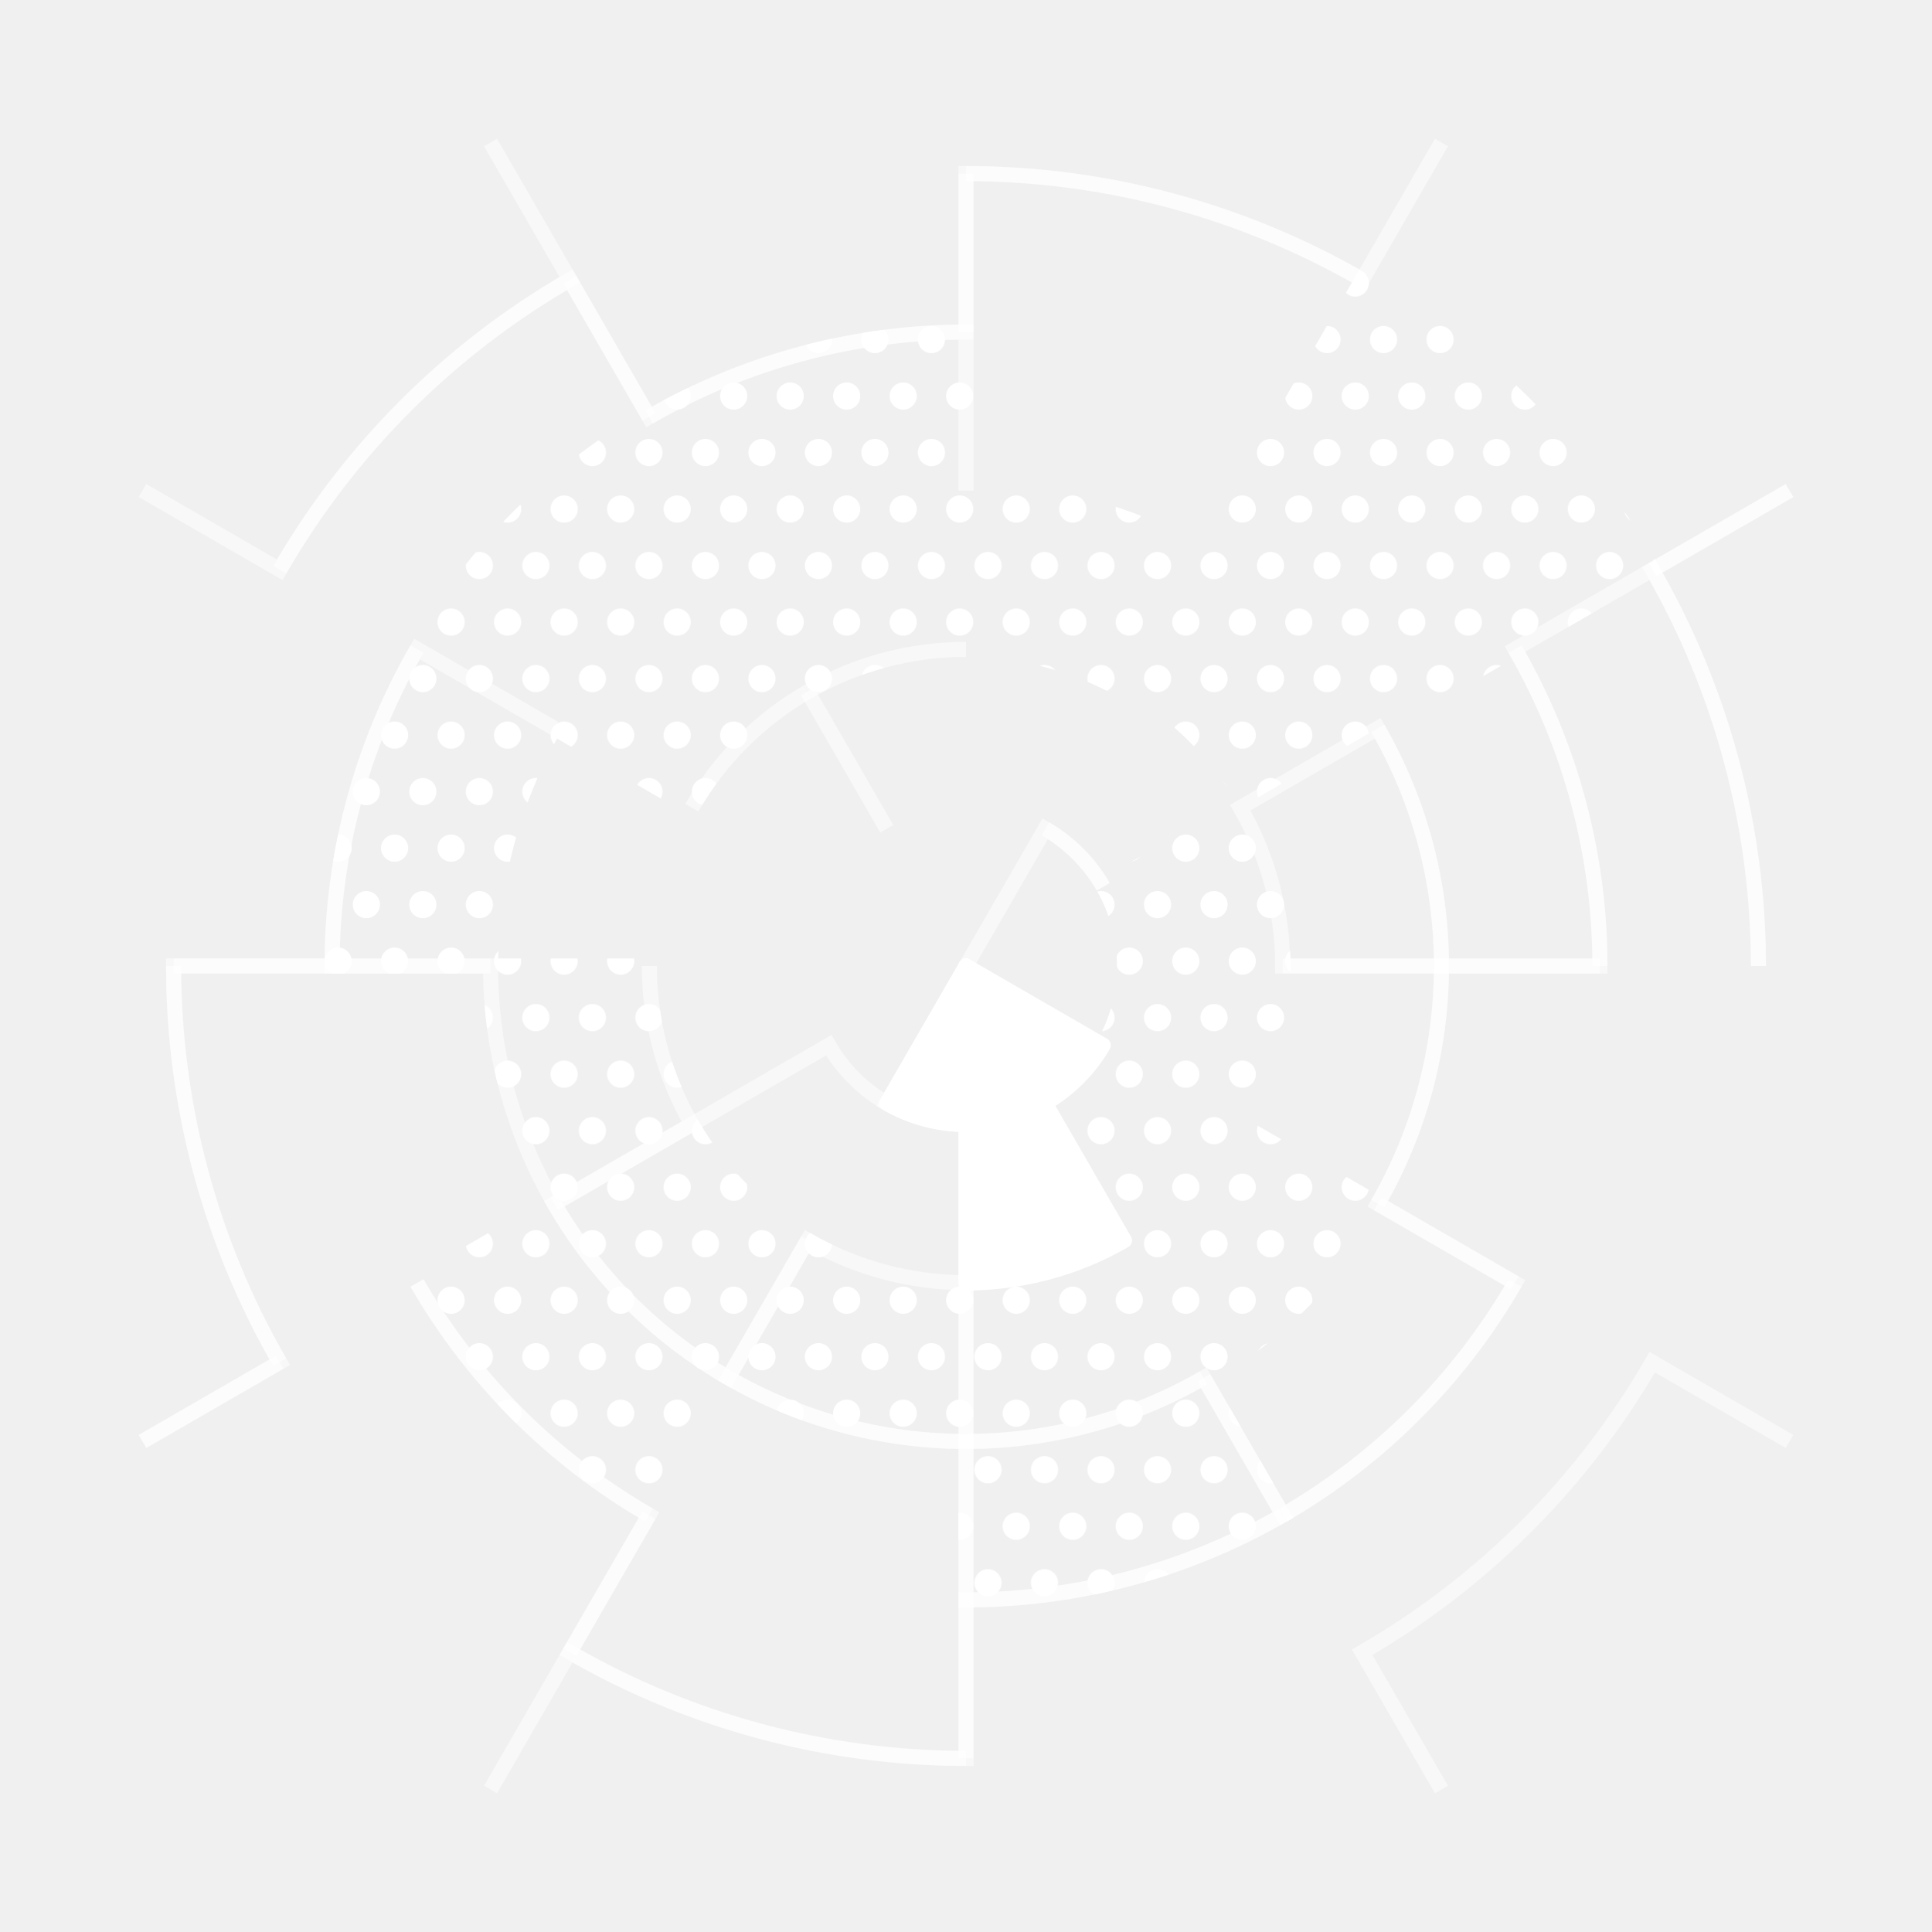
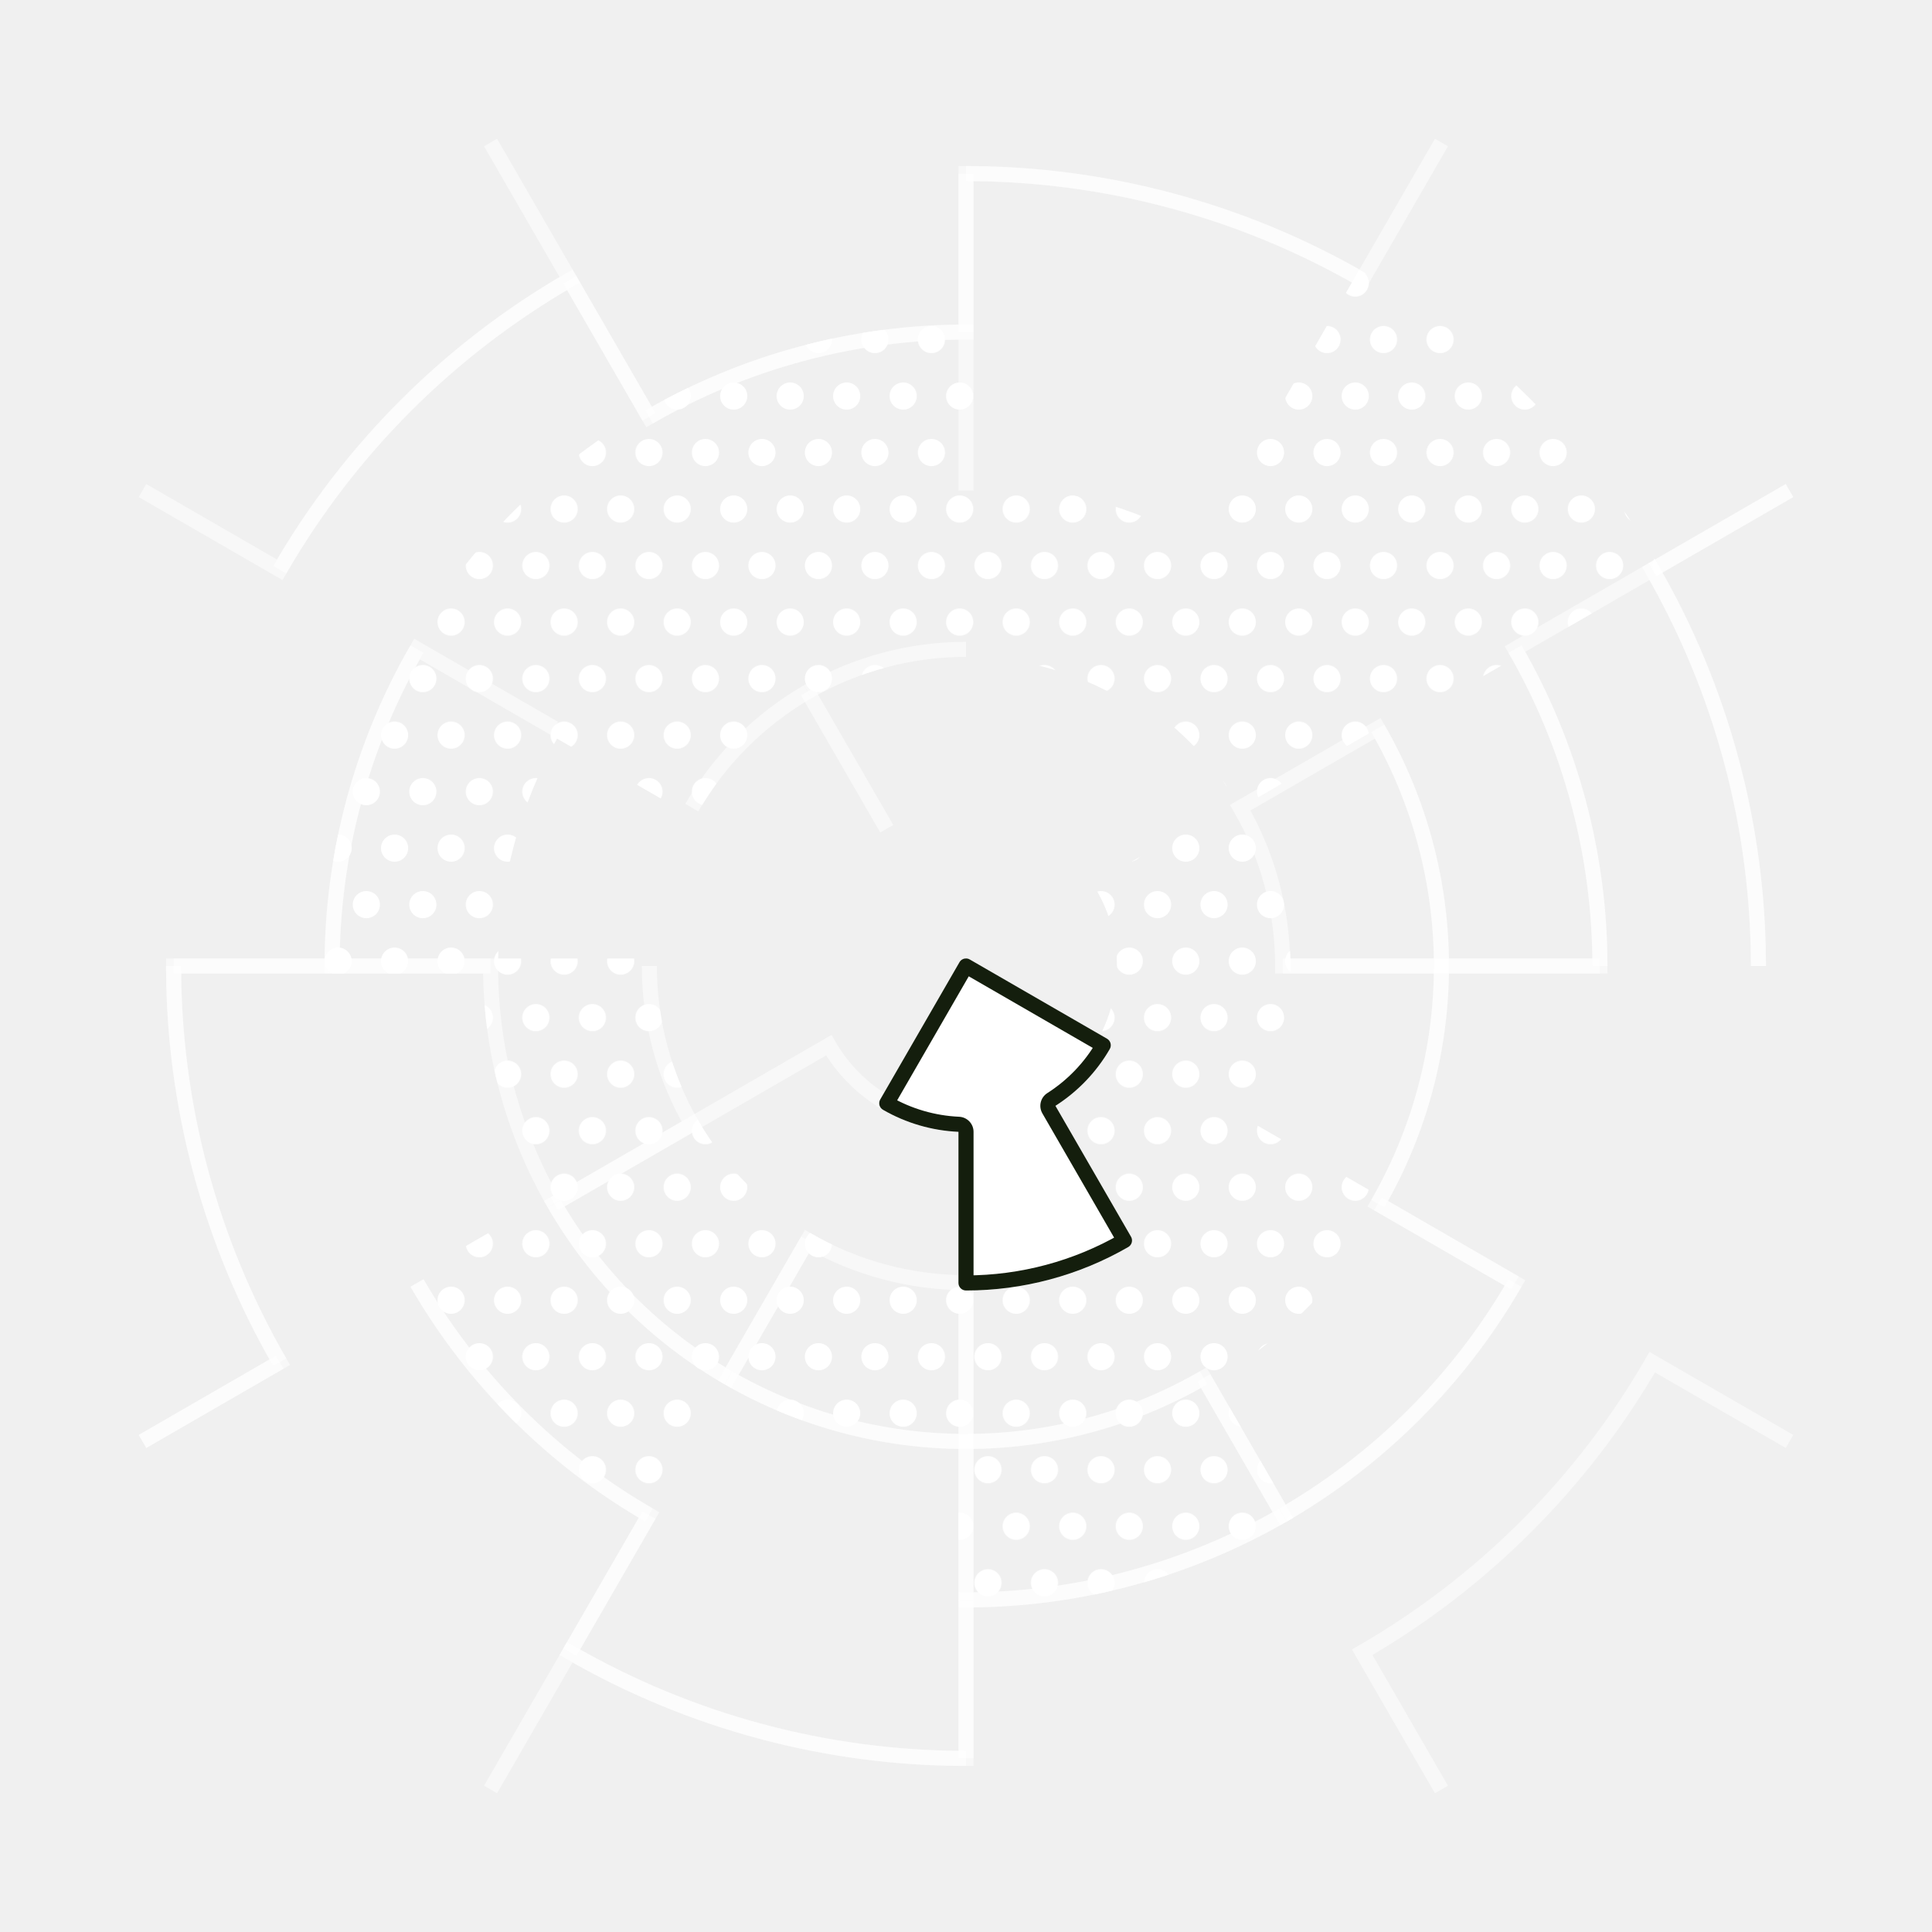
<svg xmlns="http://www.w3.org/2000/svg" xmlns:xlink="http://www.w3.org/1999/xlink" width="128" height="128" viewBox="0 0 128 128" fill="none">
  <path d="M90.5 18.101C98.557 22.752 105.248 29.443 109.899 37.5L110.149 37.933L109.717 38.183L101.056 43.183L100.623 43.433L91.53 48.683L91.097 48.933L90.847 48.5L82.619 53.25C84.423 56.374 85.408 59.899 85.492 63.5H85.5V64.5H85.492C85.412 67.934 84.509 71.298 82.861 74.312L91.53 79.317L91.963 79.567L91.713 80C88.988 84.72 85.103 88.664 80.431 91.46L85.433 100.123L85.683 100.556L85.25 100.806C78.789 104.536 71.46 106.5 64 106.5H63.5V95.996C58.222 95.914 53.047 94.527 48.435 91.959L43.433 100.623L43.183 101.056L42.75 100.806C36.289 97.076 30.924 91.711 27.194 85.25L26.944 84.817L27.377 84.567L36.04 79.564C33.473 74.953 32.086 69.777 32.004 64.5H21.5V64C21.5 56.706 23.378 49.539 26.947 43.185L26.944 43.183L27.444 42.317L27.447 42.318C31.08 36.194 36.194 31.08 42.318 27.447L42.317 27.444L43.183 26.944L43.185 26.947C49.539 23.378 56.706 21.5 64 21.5H64.5V32.003C69.777 32.085 74.953 33.473 79.564 36.04L84.567 27.377L89.817 18.283L90.067 17.851L90.5 18.101ZM64 43.522C60.405 43.522 56.874 44.467 53.761 46.265C50.648 48.062 48.062 50.648 46.265 53.761L46.015 54.193L45.582 53.943L36.906 48.935C34.426 53.394 33.086 58.398 33.004 63.5H43.522V64C43.522 67.595 44.467 71.126 46.265 74.239C48.062 77.353 50.648 79.938 53.761 81.735C56.874 83.533 60.405 84.478 64 84.478C67.428 84.478 70.797 83.616 73.802 81.978L68.817 73.344L68.567 72.91L69 72.66C70.52 71.782 71.782 70.52 72.66 69C73.538 67.48 74 65.755 74 64C74 62.245 73.538 60.52 72.66 59L72.41 58.567L72.844 58.317L81.911 53.081C80.171 50.226 77.773 47.829 74.918 46.089L74.673 46.515L74.239 46.265C71.126 44.467 67.595 43.522 64 43.522Z" fill="url(#pattern0_388_2)" />
-   <path d="M73.093 69.25C72.171 70.846 70.846 72.172 69.25 73.093L64 64L73.093 69.25Z" fill="white" stroke="white" stroke-linejoin="round" />
-   <path d="M69.25 73.093C67.654 74.015 65.843 74.5 64 74.5L64 64L69.25 73.093Z" fill="white" stroke="white" stroke-linejoin="round" />
-   <path d="M74.5 82.186C71.308 84.03 67.686 85 64 85L64 74.5C65.843 74.5 67.654 74.015 69.25 73.093L74.5 82.186Z" fill="white" stroke="white" stroke-linejoin="round" />
-   <path d="M64 74.5C62.157 74.5 60.346 74.015 58.75 73.093L64 64L64 74.5Z" fill="white" stroke="white" stroke-linejoin="round" />
  <path d="M118.56 95.5L109.465 90.249C104.857 98.23 98.23 104.857 90.249 109.465L95.5 118.56" stroke="white" stroke-opacity="0.5" />
  <path d="M32.5 118.559L37.751 109.464C45.732 114.072 54.785 116.498 64 116.498" stroke="white" stroke-opacity="0.5" />
  <path d="M9.44 95.5L18.535 90.249" stroke="white" stroke-opacity="0.5" />
  <path d="M9.44 95.5L18.535 90.249C13.928 82.268 11.502 73.215 11.502 64" stroke="white" stroke-opacity="0.5" />
  <path d="M9.44 32.5L18.535 37.751C23.143 29.77 29.77 23.143 37.751 18.535L32.5 9.44" stroke="white" stroke-opacity="0.5" />
  <path d="M95.5 9.44L90.249 18.535C82.268 13.928 73.215 11.502 64 11.502" stroke="white" stroke-opacity="0.5" />
  <path d="M118.56 32.5L109.465 37.751" stroke="white" stroke-opacity="0.5" />
  <path d="M118.56 32.5L109.465 37.751C114.072 45.732 116.498 54.785 116.498 64" stroke="white" stroke-opacity="0.5" />
  <path d="M85 100.373C91.385 96.686 96.687 91.384 100.373 84.999" stroke="white" stroke-opacity="0.5" />
  <path d="M64 116.499L64 105.999C71.373 105.999 78.615 104.059 85 100.373" stroke="white" stroke-opacity="0.5" />
  <path d="M43 100.373L37.75 109.466C45.731 114.074 54.785 116.499 64 116.499L64 105.999" stroke="white" stroke-opacity="0.5" />
  <path d="M37.75 109.466L43 100.373C36.615 96.686 31.314 91.384 27.627 84.999" stroke="white" stroke-opacity="0.5" />
  <path d="M18.534 90.249C13.926 82.269 11.5 73.215 11.5 63.999H22" stroke="white" stroke-opacity="0.5" />
  <path d="M11.5 63.999H22C22 56.627 23.941 49.384 27.627 42.999" stroke="white" stroke-opacity="0.5" />
  <path d="M18.534 37.749C23.142 29.768 29.769 23.141 37.75 18.533L43 27.627" stroke="white" stroke-opacity="0.5" />
  <path d="M37.75 18.533L43 27.626C49.385 23.94 56.628 22 64 22V11.499" stroke="white" stroke-opacity="0.5" />
  <path d="M90.25 18.533C82.269 13.925 73.216 11.499 64 11.499V22" stroke="white" stroke-opacity="0.5" />
  <path d="M116.5 63.999C116.5 54.784 114.074 45.73 109.467 37.749L100.373 42.999C104.06 49.384 106 56.627 106 63.999" stroke="white" stroke-opacity="0.5" />
  <path d="M106 64.001H95.5C95.5 69.53 94.044 74.962 91.279 79.751L100.373 85.001" stroke="white" stroke-opacity="0.5" />
  <path d="M79.75 91.28L85 100.374C91.385 96.687 96.687 91.385 100.373 85.001L91.28 79.751" stroke="white" stroke-opacity="0.5" />
  <path d="M85 100.374C78.615 104.06 71.372 106 64 106L64 95.501C69.529 95.501 74.961 94.045 79.75 91.28L85 100.374Z" stroke="white" stroke-opacity="0.5" />
  <path d="M64 106V95.501C58.47 95.501 53.038 94.045 48.25 91.28" stroke="white" stroke-opacity="0.5" />
  <path d="M43 100.374C36.615 96.687 31.313 91.385 27.627 85.001M36.72 79.751C39.485 84.539 43.461 88.516 48.25 91.28" stroke="white" stroke-opacity="0.5" />
  <path d="M22 64.001H32.5C32.5 69.53 33.955 74.962 36.72 79.751" stroke="white" stroke-opacity="0.5" />
  <path d="M36.72 48.251L27.627 43.001C23.94 49.385 22 56.628 22 64.001H32.5" stroke="white" stroke-opacity="0.5" />
  <path d="M43 27.627C49.385 23.941 56.627 22 64 22V32.501" stroke="white" stroke-opacity="0.5" />
  <path d="M100.373 43.001C104.059 49.385 106 56.628 106 64.001L95.5 64.001C95.5 58.471 94.044 53.039 91.279 48.251" stroke="white" stroke-opacity="0.5" />
  <path d="M91.28 79.75C94.044 74.961 95.5 69.529 95.5 64H84.979" stroke="white" stroke-opacity="0.5" />
  <path d="M79.75 91.28C74.961 94.044 69.529 95.5 64 95.5L64 84.979" stroke="white" stroke-opacity="0.5" />
  <path d="M64 95.5C58.471 95.5 53.039 94.044 48.25 91.28L53.511 82.168C56.7 84.01 60.317 84.979 64 84.979L64 95.5Z" stroke="white" stroke-opacity="0.5" />
  <path d="M45.832 74.489L36.72 79.75C39.485 84.538 43.461 88.515 48.25 91.28L53.511 82.168" stroke="white" stroke-opacity="0.5" />
  <path d="M36.72 79.75L45.832 74.49C43.99 71.3 43.021 67.683 43.021 64" stroke="white" stroke-opacity="0.5" />
  <path d="M45.831 53.51C47.673 50.321 50.321 47.673 53.51 45.831" stroke="white" stroke-opacity="0.5" />
  <path d="M64 43.021C60.317 43.021 56.7 43.99 53.511 45.832" stroke="white" stroke-opacity="0.5" />
  <path d="M91.28 48.25C94.044 53.039 95.5 58.471 95.5 64L84.979 64C84.979 60.317 84.01 56.7 82.168 53.511L91.28 48.25Z" stroke="white" stroke-opacity="0.5" />
  <path d="M58.75 73.093C60.346 74.014 62.157 74.499 64 74.499V84.999" stroke="white" stroke-opacity="0.5" />
  <path d="M58.75 73.093C57.154 72.171 55.829 70.846 54.907 69.249L45.814 74.499" stroke="white" stroke-opacity="0.5" />
  <path d="M58.75 54.906L53.5 45.813" stroke="white" stroke-opacity="0.5" />
-   <path d="M73.094 58.749C72.172 57.153 70.846 55.828 69.25 54.906" stroke="white" stroke-opacity="0.5" />
  <path d="M64 74.501C62.157 74.501 60.346 74.015 58.75 73.094L64 64.001" stroke="white" stroke-opacity="0.5" />
-   <path d="M73.093 58.751C72.171 57.154 70.846 55.829 69.25 54.907L64 64.001" stroke="white" stroke-opacity="0.5" />
+   <mask id="path-42-inside-1_388_2" fill="white">
+     <path d="M64.04 63.501C64.053 63.502 64.066 63.505 64.079 63.507C64.093 63.509 64.107 63.511 64.121 63.515C64.124 63.515 64.127 63.516 64.13 63.517C64.139 63.519 64.148 63.523 64.158 63.526C64.167 63.529 64.176 63.533 64.184 63.536C64.187 63.537 64.19 63.538 64.193 63.539C64.211 63.547 64.228 63.555 64.244 63.565C64.25 63.568 64.257 63.571 64.263 63.574L64.277 63.583L73.344 68.817C73.582 68.956 73.664 69.261 73.526 69.5C72.644 71.028 71.407 72.316 69.925 73.264L74.933 81.936C75 82.05 75.017 82.187 74.983 82.315C74.949 82.443 74.865 82.553 74.751 82.619C71.482 84.506 67.774 85.499 64 85.499C63.724 85.499 63.5 85.276 63.5 85V74.987C61.742 74.907 60.027 74.408 58.5 73.526C58.385 73.46 58.301 73.351 58.266 73.223C58.232 73.095 58.251 72.959 58.317 72.844L63.567 63.75C63.569 63.747 63.572 63.744 63.574 63.74C63.576 63.737 63.577 63.734 63.579 63.731C63.585 63.722 63.591 63.712 63.597 63.703C63.602 63.697 63.607 63.691 63.612 63.685C63.616 63.68 63.62 63.676 63.624 63.672C63.628 63.667 63.631 63.663 63.636 63.658C63.639 63.654 63.642 63.65 63.646 63.647L63.657 63.636C63.66 63.632 63.664 63.629 63.668 63.626C63.673 63.621 63.678 63.617 63.683 63.613C63.699 63.601 63.714 63.588 63.731 63.577C63.739 63.572 63.748 63.569 63.756 63.565C63.761 63.562 63.766 63.558 63.771 63.556C63.775 63.554 63.779 63.551 63.783 63.549C63.79 63.545 63.798 63.542 63.805 63.539C63.812 63.536 63.819 63.535 63.825 63.532C63.84 63.527 63.854 63.521 63.87 63.517L63.886 63.513C63.897 63.51 63.908 63.509 63.92 63.507C63.96 63.5 64 63.498 64.04 63.501Z" />
+   </mask>
+   <path d="M64.04 63.501C64.053 63.502 64.066 63.505 64.079 63.507C64.093 63.509 64.107 63.511 64.121 63.515C64.124 63.515 64.127 63.516 64.13 63.517C64.139 63.519 64.148 63.523 64.158 63.526C64.167 63.529 64.176 63.533 64.184 63.536C64.187 63.537 64.19 63.538 64.193 63.539C64.211 63.547 64.228 63.555 64.244 63.565C64.25 63.568 64.257 63.571 64.263 63.574L64.277 63.583L73.344 68.817C73.582 68.956 73.664 69.261 73.526 69.5C72.644 71.028 71.407 72.316 69.925 73.264L74.933 81.936C75 82.05 75.017 82.187 74.983 82.315C74.949 82.443 74.865 82.553 74.751 82.619C71.482 84.506 67.774 85.499 64 85.499C63.724 85.499 63.5 85.276 63.5 85V74.987C61.742 74.907 60.027 74.408 58.5 73.526C58.385 73.46 58.301 73.351 58.266 73.223C58.232 73.095 58.251 72.959 58.317 72.844L63.567 63.75C63.569 63.747 63.572 63.744 63.574 63.74C63.576 63.737 63.577 63.734 63.579 63.731C63.585 63.722 63.591 63.712 63.597 63.703C63.602 63.697 63.607 63.691 63.612 63.685C63.616 63.68 63.62 63.676 63.624 63.672C63.628 63.667 63.631 63.663 63.636 63.658C63.639 63.654 63.642 63.65 63.646 63.647L63.657 63.636C63.66 63.632 63.664 63.629 63.668 63.626C63.673 63.621 63.678 63.617 63.683 63.613C63.699 63.601 63.714 63.588 63.731 63.577C63.739 63.572 63.748 63.569 63.756 63.565C63.761 63.562 63.766 63.558 63.771 63.556C63.775 63.554 63.779 63.551 63.783 63.549C63.79 63.545 63.798 63.542 63.805 63.539C63.812 63.536 63.819 63.535 63.825 63.532C63.84 63.527 63.854 63.521 63.87 63.517L63.886 63.513C63.897 63.51 63.908 63.509 63.92 63.507C63.96 63.5 64 63.498 64.04 63.501Z" fill="white" />
+   <path d="M64.04 63.501L63.958 64.498L63.961 64.498L64.04 63.501ZM64.079 63.507L64.24 62.52L64.237 62.519L64.079 63.507ZM64.121 63.515L63.876 64.484L63.879 64.485L64.121 63.515ZM64.13 63.517L64.389 62.551L64.388 62.551L64.13 63.517ZM64.158 63.526L64.475 62.578L64.475 62.578L64.158 63.526ZM64.184 63.536L64.556 62.608L64.555 62.607L64.184 63.536ZM64.193 63.539L63.804 64.46L63.806 64.461L64.193 63.539ZM64.244 63.565L64.734 62.693L64.734 62.693L64.244 63.565ZM64.263 63.574L63.736 64.425L63.748 64.432L64.263 63.574ZM64.277 63.583L63.763 64.441C63.767 64.443 63.772 64.446 63.777 64.449L64.277 63.583ZM73.344 68.817L73.845 67.952L73.844 67.951L73.344 68.817ZM73.526 69.5L74.392 70L74.392 70L73.526 69.5ZM69.925 73.264L69.387 72.421C68.936 72.709 68.792 73.301 69.06 73.764L69.925 73.264ZM74.933 81.936L75.799 81.436L75.799 81.436L74.933 81.936ZM74.983 82.315L75.949 82.574L75.949 82.574L74.983 82.315ZM74.751 82.619L75.251 83.485L75.252 83.485L74.751 82.619ZM64 85.499L63.999 86.499H64L64 85.499ZM63.5 85H62.5L62.5 85.001L63.5 85ZM63.5 74.987H64.5C64.5 74.453 64.079 74.013 63.545 73.988L63.5 74.987ZM58.5 73.526L58 74.392L58 74.392L58.5 73.526ZM58.266 73.223L57.3 73.481L57.3 73.482L58.266 73.223ZM58.317 72.844L57.451 72.344L57.451 72.344L58.317 72.844ZM63.567 63.75L62.701 63.25L62.701 63.25L63.567 63.75ZM63.574 63.74L64.428 64.261L64.428 64.26L63.574 63.74ZM63.579 63.731L62.736 63.194L62.735 63.194L63.579 63.731ZM63.597 63.703L64.402 64.297L64.403 64.296L63.597 63.703ZM63.612 63.685L62.836 63.054L62.836 63.055L63.612 63.685ZM63.624 63.672L64.378 64.329L64.378 64.328L63.624 63.672ZM63.636 63.658L62.906 62.974L62.905 62.975L63.636 63.658ZM63.646 63.647L62.939 62.939L62.939 62.94L63.646 63.647ZM63.657 63.636L62.97 62.909C62.964 62.915 62.957 62.922 62.95 62.929L63.657 63.636ZM63.668 63.626L63.003 62.879L63.002 62.879L63.668 63.626ZM63.683 63.613L64.317 64.387L64.318 64.386L63.683 63.613ZM63.731 63.577L63.194 62.734L63.194 62.734L63.731 63.577ZM63.756 63.565L63.266 62.693L63.266 62.693L63.756 63.565ZM63.771 63.556L63.314 62.666L63.313 62.667L63.771 63.556ZM63.783 63.549L64.215 64.451L64.216 64.45L63.783 63.549ZM63.805 63.539L64.194 64.46L64.196 64.46L63.805 63.539ZM63.825 63.532L63.475 62.596L63.473 62.596L63.825 63.532ZM63.87 63.517L63.627 62.547C63.622 62.548 63.616 62.549 63.61 62.551L63.87 63.517ZM63.886 63.513L63.655 62.54L63.643 62.543L63.886 63.513ZM63.92 63.507L63.76 62.52L63.757 62.52L63.92 63.507ZM64.04 63.501L63.961 64.498C63.943 64.496 63.928 64.495 63.917 64.493C63.907 64.492 63.899 64.491 63.896 64.49C63.894 64.49 63.892 64.489 63.898 64.49C63.901 64.491 63.91 64.493 63.921 64.494L64.079 63.507L64.237 62.519C64.241 62.52 64.244 62.52 64.241 62.52C64.24 62.52 64.231 62.518 64.222 62.517C64.205 62.514 64.166 62.508 64.119 62.504L64.04 63.501ZM64.079 63.507L63.918 64.494C63.921 64.494 63.924 64.495 63.926 64.495C63.928 64.495 63.929 64.496 63.93 64.496C63.932 64.496 63.93 64.496 63.927 64.495C63.921 64.494 63.902 64.491 63.876 64.484L64.121 63.515L64.365 62.545C64.326 62.535 64.293 62.529 64.273 62.525C64.263 62.524 64.254 62.522 64.249 62.521C64.24 62.52 64.244 62.52 64.24 62.52L64.079 63.507ZM64.121 63.515L63.879 64.485C63.895 64.489 63.907 64.492 63.915 64.493C63.918 64.494 63.921 64.495 63.923 64.495C63.924 64.495 63.925 64.495 63.925 64.495C63.925 64.495 63.925 64.495 63.925 64.495C63.925 64.495 63.923 64.495 63.921 64.495C63.918 64.494 63.915 64.493 63.91 64.492C63.901 64.49 63.888 64.487 63.871 64.483L64.13 63.517L64.388 62.551C64.37 62.546 64.355 62.542 64.345 62.54C64.335 62.538 64.327 62.536 64.326 62.536C64.323 62.535 64.325 62.536 64.325 62.536C64.326 62.536 64.328 62.536 64.331 62.537C64.337 62.538 64.348 62.541 64.362 62.544L64.121 63.515ZM64.13 63.517L63.87 64.482C63.849 64.477 63.832 64.471 63.82 64.467C63.809 64.464 63.801 64.461 63.799 64.46C63.798 64.46 63.798 64.459 63.799 64.46C63.8 64.46 63.803 64.461 63.806 64.463C63.812 64.465 63.825 64.47 63.841 64.475L64.158 63.526L64.475 62.578C64.486 62.582 64.494 62.585 64.496 62.585C64.497 62.586 64.497 62.586 64.496 62.585C64.495 62.585 64.492 62.584 64.489 62.583C64.478 62.578 64.439 62.564 64.389 62.551L64.13 63.517ZM64.158 63.526L63.841 64.475C63.825 64.47 63.815 64.466 63.814 64.465L64.184 63.536L64.555 62.607C64.536 62.6 64.508 62.589 64.475 62.578L64.158 63.526ZM64.184 63.536L63.813 64.465C63.843 64.477 63.868 64.485 63.883 64.49C63.89 64.492 63.896 64.494 63.9 64.495C63.902 64.496 63.903 64.496 63.904 64.496C63.904 64.496 63.906 64.497 63.905 64.496C63.905 64.496 63.904 64.496 63.903 64.496C63.902 64.496 63.9 64.495 63.898 64.494C63.894 64.493 63.887 64.491 63.878 64.488C63.862 64.483 63.836 64.474 63.804 64.46L64.193 63.539L64.582 62.618C64.549 62.604 64.521 62.594 64.504 62.588C64.494 62.585 64.487 62.583 64.482 62.581C64.477 62.58 64.473 62.579 64.473 62.579C64.471 62.578 64.473 62.579 64.475 62.58C64.478 62.58 64.484 62.582 64.49 62.584C64.504 62.588 64.527 62.596 64.556 62.608L64.184 63.536ZM64.193 63.539L63.806 64.461C63.789 64.454 63.776 64.448 63.767 64.443C63.763 64.441 63.76 64.439 63.758 64.438C63.755 64.437 63.754 64.436 63.754 64.436L64.244 63.565L64.734 62.693C64.702 62.675 64.648 62.645 64.58 62.617L64.193 63.539ZM64.244 63.565L63.754 64.436C63.773 64.447 63.789 64.455 63.797 64.459C63.802 64.462 63.806 64.463 63.807 64.464C63.808 64.465 63.809 64.465 63.809 64.465C63.81 64.465 63.809 64.465 63.809 64.465C63.809 64.465 63.806 64.464 63.803 64.462C63.799 64.46 63.794 64.458 63.788 64.454C63.776 64.448 63.758 64.438 63.736 64.425L64.263 63.574L64.788 62.724C64.764 62.709 64.743 62.697 64.728 62.689C64.713 62.681 64.701 62.675 64.697 62.673C64.696 62.673 64.695 62.672 64.695 62.672C64.694 62.672 64.694 62.672 64.694 62.672C64.695 62.672 64.697 62.673 64.7 62.674C64.705 62.677 64.718 62.684 64.734 62.693L64.244 63.565ZM64.263 63.574L63.748 64.432L63.763 64.441L64.277 63.583L64.792 62.725L64.777 62.717L64.263 63.574ZM64.277 63.583L63.777 64.449L72.844 69.683L73.344 68.817L73.844 67.951L64.777 62.717L64.277 63.583ZM73.344 68.817L72.842 69.683C72.604 69.545 72.522 69.24 72.66 69L73.526 69.5L74.392 70C74.806 69.282 74.56 68.366 73.845 67.952L73.344 68.817ZM73.526 69.5L72.66 69C71.859 70.388 70.735 71.559 69.387 72.421L69.925 73.264L70.464 74.106C72.08 73.073 73.429 71.667 74.392 70L73.526 69.5ZM69.925 73.264L69.06 73.764L74.067 82.436L74.933 81.936L75.799 81.436L70.791 72.764L69.925 73.264ZM74.933 81.936L74.067 82.436C74 82.319 73.983 82.183 74.017 82.057L74.983 82.315L75.949 82.574C76.051 82.191 75.999 81.781 75.799 81.436L74.933 81.936ZM74.983 82.315L74.017 82.057C74.051 81.93 74.134 81.821 74.25 81.754L74.751 82.619L75.252 83.485C75.597 83.285 75.847 82.956 75.949 82.574L74.983 82.315ZM74.751 82.619L74.251 81.753C71.135 83.552 67.598 84.499 64 84.499L64 85.499L64 86.499C67.949 86.499 71.83 85.46 75.251 83.485L74.751 82.619ZM64 85.499L64.001 84.499C64.274 84.499 64.499 84.721 64.5 84.999L63.5 85L62.5 85.001C62.501 85.831 63.174 86.498 63.999 86.499L64 85.499ZM63.5 85H64.5V74.987H63.5H62.5V85H63.5ZM63.5 74.987L63.545 73.988C61.947 73.916 60.388 73.462 59 72.66L58.5 73.526L58 74.392C59.667 75.355 61.538 75.899 63.454 75.986L63.5 74.987ZM58.5 73.526L59 72.66C59.114 72.726 59.197 72.834 59.232 72.963L58.266 73.223L57.3 73.482C57.404 73.867 57.656 74.194 58 74.392L58.5 73.526ZM58.266 73.223L59.232 72.964C59.268 73.097 59.247 73.233 59.184 73.343L58.317 72.844L57.451 72.344C57.255 72.684 57.196 73.092 57.3 73.481L58.266 73.223ZM58.317 72.844L59.183 73.344L64.433 64.25L63.567 63.75L62.701 63.25L57.451 72.344L58.317 72.844ZM63.567 63.75L64.433 64.25C64.414 64.283 64.397 64.308 64.386 64.324C64.38 64.332 64.376 64.338 64.373 64.342C64.37 64.346 64.368 64.349 64.368 64.349C64.368 64.349 64.368 64.349 64.368 64.349C64.368 64.349 64.368 64.348 64.368 64.348C64.369 64.347 64.37 64.346 64.371 64.344C64.374 64.341 64.378 64.336 64.383 64.329C64.388 64.322 64.394 64.312 64.402 64.301C64.409 64.29 64.418 64.276 64.428 64.261L63.574 63.74L62.72 63.22C62.738 63.191 62.753 63.169 62.762 63.157C62.766 63.151 62.77 63.146 62.772 63.144C62.773 63.142 62.775 63.139 62.773 63.142C62.773 63.142 62.77 63.146 62.766 63.151C62.763 63.155 62.758 63.163 62.752 63.171C62.739 63.188 62.721 63.215 62.701 63.25L63.567 63.75ZM63.574 63.74L64.428 64.26C64.44 64.24 64.45 64.224 64.455 64.214C64.457 64.209 64.46 64.205 64.461 64.203C64.461 64.201 64.462 64.201 64.462 64.2C64.462 64.2 64.462 64.2 64.462 64.2C64.463 64.199 64.462 64.199 64.462 64.2C64.462 64.2 64.461 64.202 64.46 64.205C64.458 64.208 64.456 64.212 64.452 64.218C64.446 64.229 64.436 64.247 64.422 64.269L63.579 63.731L62.735 63.194C62.721 63.217 62.71 63.236 62.703 63.249C62.699 63.255 62.696 63.261 62.694 63.265C62.692 63.268 62.691 63.271 62.69 63.272C62.689 63.274 62.69 63.272 62.691 63.271C62.692 63.27 62.693 63.267 62.696 63.262C62.7 63.254 62.709 63.239 62.72 63.22L63.574 63.74ZM63.579 63.731L64.422 64.269C64.426 64.263 64.43 64.257 64.43 64.256C64.432 64.253 64.431 64.254 64.43 64.256C64.428 64.26 64.418 64.276 64.402 64.297L63.597 63.703L62.793 63.109C62.771 63.139 62.754 63.165 62.745 63.178C62.741 63.185 62.737 63.191 62.736 63.193C62.734 63.196 62.735 63.195 62.736 63.194L63.579 63.731ZM63.597 63.703L64.403 64.296C64.395 64.307 64.388 64.315 64.386 64.317C64.385 64.319 64.385 64.32 64.385 64.319C64.385 64.319 64.386 64.318 64.386 64.317C64.387 64.317 64.388 64.316 64.389 64.315L63.612 63.685L62.836 63.055C62.835 63.055 62.835 63.055 62.834 63.056C62.834 63.057 62.833 63.058 62.832 63.059C62.83 63.062 62.827 63.066 62.823 63.07C62.816 63.079 62.805 63.093 62.792 63.11L63.597 63.703ZM63.612 63.685L64.388 64.315C64.373 64.334 64.36 64.348 64.352 64.357C64.347 64.362 64.344 64.366 64.341 64.368C64.339 64.371 64.337 64.373 64.337 64.373C64.337 64.373 64.337 64.374 64.337 64.373C64.337 64.373 64.338 64.372 64.338 64.372C64.34 64.37 64.343 64.367 64.346 64.364C64.352 64.357 64.364 64.345 64.378 64.329L63.624 63.672L62.87 63.015C62.882 63.001 62.891 62.991 62.896 62.986C62.898 62.984 62.9 62.982 62.9 62.982C62.901 62.981 62.901 62.981 62.9 62.982C62.9 62.982 62.9 62.983 62.899 62.983C62.897 62.986 62.888 62.994 62.878 63.005C62.868 63.017 62.853 63.033 62.836 63.054L63.612 63.685ZM63.624 63.672L64.378 64.328C64.385 64.32 64.391 64.313 64.394 64.31C64.395 64.308 64.397 64.307 64.397 64.306C64.398 64.305 64.397 64.306 64.397 64.306C64.396 64.307 64.393 64.311 64.388 64.317C64.383 64.323 64.375 64.331 64.366 64.341L63.636 63.658L62.905 62.975C62.883 62.999 62.867 63.019 62.862 63.024C62.861 63.025 62.86 63.027 62.859 63.027C62.859 63.028 62.859 63.028 62.86 63.027C62.861 63.026 62.864 63.021 62.869 63.016L63.624 63.672ZM63.636 63.658L64.365 64.342C64.373 64.334 64.379 64.326 64.383 64.323C64.385 64.321 64.386 64.319 64.387 64.318C64.388 64.317 64.387 64.318 64.387 64.318C64.387 64.319 64.383 64.323 64.378 64.328C64.372 64.334 64.364 64.343 64.353 64.353L63.646 63.647L62.939 62.94C62.927 62.952 62.917 62.962 62.909 62.97C62.902 62.978 62.897 62.984 62.895 62.987C62.894 62.987 62.893 62.988 62.893 62.989C62.893 62.989 62.893 62.989 62.892 62.989C62.892 62.989 62.892 62.989 62.892 62.989C62.892 62.99 62.892 62.989 62.893 62.988C62.895 62.986 62.9 62.981 62.906 62.974L63.636 63.658ZM63.646 63.647L64.353 64.354L64.364 64.343L63.657 63.636L62.95 62.929L62.939 62.939L63.646 63.647ZM63.657 63.636L64.344 64.363C64.339 64.367 64.335 64.371 64.333 64.372C64.332 64.374 64.331 64.374 64.333 64.373L63.668 63.626L63.002 62.879C63 62.882 62.986 62.894 62.97 62.909L63.657 63.636ZM63.668 63.626L64.332 64.373C64.322 64.382 64.313 64.39 64.308 64.394C64.302 64.399 64.298 64.403 64.297 64.403C64.296 64.404 64.296 64.404 64.296 64.403C64.297 64.403 64.298 64.402 64.3 64.401C64.303 64.398 64.309 64.393 64.317 64.387L63.683 63.613L63.05 62.84C63.055 62.836 63.059 62.833 63.059 62.832C63.059 62.832 63.059 62.832 63.059 62.833C63.058 62.833 63.056 62.834 63.054 62.836C63.048 62.841 63.028 62.857 63.003 62.879L63.668 63.626ZM63.683 63.613L64.318 64.386C64.327 64.379 64.323 64.382 64.317 64.387C64.31 64.392 64.293 64.405 64.268 64.421L63.731 63.577L63.194 62.734C63.118 62.782 63.058 62.833 63.049 62.84L63.683 63.613ZM63.731 63.577L64.268 64.421C64.241 64.438 64.219 64.45 64.204 64.458C64.196 64.462 64.19 64.465 64.186 64.467C64.182 64.469 64.179 64.471 64.178 64.471C64.177 64.472 64.177 64.472 64.178 64.471C64.178 64.471 64.179 64.471 64.18 64.47C64.182 64.469 64.187 64.467 64.192 64.464C64.203 64.459 64.222 64.449 64.246 64.436L63.756 63.565L63.266 62.693C63.285 62.682 63.3 62.674 63.307 62.671C63.31 62.669 63.313 62.668 63.313 62.668C63.315 62.667 63.31 62.669 63.309 62.67C63.304 62.672 63.289 62.68 63.27 62.689C63.252 62.699 63.225 62.714 63.194 62.734L63.731 63.577ZM63.756 63.565L64.245 64.436C64.252 64.433 64.257 64.43 64.26 64.428C64.261 64.427 64.262 64.427 64.262 64.427C64.263 64.426 64.262 64.427 64.262 64.427C64.261 64.428 64.257 64.43 64.252 64.433C64.246 64.436 64.239 64.44 64.229 64.445L63.771 63.556L63.313 62.667C63.29 62.679 63.272 62.689 63.265 62.693C63.263 62.694 63.258 62.697 63.259 62.696C63.259 62.696 63.26 62.696 63.261 62.695C63.262 62.695 63.264 62.694 63.266 62.693L63.756 63.565ZM63.771 63.556L64.228 64.445C64.256 64.431 64.278 64.418 64.291 64.41C64.297 64.406 64.303 64.403 64.306 64.401C64.307 64.4 64.308 64.399 64.309 64.399C64.309 64.399 64.309 64.399 64.31 64.399C64.31 64.399 64.31 64.399 64.309 64.399C64.309 64.399 64.307 64.4 64.303 64.403C64.299 64.405 64.293 64.409 64.285 64.413C64.27 64.422 64.246 64.436 64.215 64.451L63.783 63.549L63.35 62.647C63.318 62.663 63.291 62.678 63.275 62.688C63.266 62.693 63.259 62.697 63.254 62.7C63.249 62.703 63.246 62.705 63.245 62.706C63.242 62.707 63.245 62.706 63.246 62.705C63.248 62.704 63.252 62.701 63.257 62.698C63.268 62.691 63.288 62.68 63.314 62.666L63.771 63.556ZM63.783 63.549L64.216 64.45C64.201 64.457 64.19 64.462 64.187 64.464C64.185 64.464 64.184 64.465 64.186 64.464C64.186 64.464 64.19 64.462 64.194 64.46L63.805 63.539L63.417 62.618C63.417 62.618 63.417 62.618 63.416 62.618C63.416 62.618 63.416 62.618 63.414 62.619C63.412 62.62 63.407 62.622 63.402 62.624C63.391 62.629 63.372 62.637 63.349 62.648L63.783 63.549ZM63.805 63.539L64.196 64.46C64.174 64.469 64.157 64.475 64.145 64.48C64.139 64.481 64.135 64.483 64.131 64.484C64.128 64.485 64.126 64.486 64.125 64.486C64.124 64.487 64.124 64.487 64.125 64.487C64.125 64.486 64.126 64.486 64.126 64.486C64.128 64.485 64.131 64.484 64.135 64.483C64.144 64.48 64.159 64.475 64.177 64.468L63.825 63.532L63.473 62.596C63.488 62.591 63.5 62.587 63.505 62.585C63.506 62.585 63.507 62.584 63.508 62.584C63.508 62.584 63.509 62.584 63.509 62.584C63.51 62.583 63.507 62.584 63.505 62.585C63.501 62.586 63.49 62.59 63.475 62.595C63.461 62.6 63.44 62.608 63.415 62.618L63.805 63.539ZM63.825 63.532L64.175 64.469C64.181 64.467 64.19 64.463 64.19 64.463C64.192 64.462 64.191 64.463 64.187 64.464C64.181 64.466 64.159 64.474 64.129 64.482L63.87 63.517L63.61 62.551C63.565 62.563 63.528 62.576 63.507 62.584C63.496 62.587 63.487 62.591 63.482 62.593C63.481 62.593 63.48 62.594 63.479 62.594C63.478 62.594 63.477 62.595 63.476 62.595C63.475 62.596 63.475 62.596 63.475 62.596L63.825 63.532ZM63.87 63.517L64.112 64.487L64.128 64.483L63.886 63.513L63.643 62.543L63.627 62.547L63.87 63.517ZM63.886 63.513L64.116 64.486C64.1 64.49 64.086 64.492 64.076 64.494C64.067 64.496 64.06 64.497 64.058 64.497C64.056 64.498 64.055 64.498 64.056 64.498C64.057 64.498 64.057 64.498 64.059 64.497C64.063 64.497 64.072 64.495 64.082 64.493L63.92 63.507L63.757 62.52C63.762 62.519 63.765 62.519 63.763 62.519C63.763 62.519 63.755 62.52 63.748 62.522C63.732 62.524 63.697 62.53 63.655 62.54L63.886 63.513ZM63.92 63.507L64.079 64.494C64.059 64.497 64.016 64.502 63.958 64.498L64.04 63.501L64.122 62.504C63.984 62.493 63.861 62.503 63.76 62.52L63.92 63.507Z" fill="#141E0D" mask="url(#path-42-inside-1_388_2)" />
  <defs>
    <pattern id="pattern0_388_2" patternUnits="userSpaceOnUse" patternTransform="matrix(3.744 0 0 7.488 21.5 17.8506)" preserveAspectRatio="none" viewBox="0 0 12.48 24.96" width="1" height="1">
      <use xlink:href="#pattern0_388_2_inner" transform="translate(-12.48 0)" />
      <g id="pattern0_388_2_inner">
        <path d="M6 3C6 4.657 4.657 6 3 6C1.343 6 0 4.657 0 3C0 1.343 1.343 0 3 0C4.657 0 6 1.343 6 3Z" fill="white" />
      </g>
      <use xlink:href="#pattern0_388_2_inner" transform="translate(-6.24 12.48)" />
      <use xlink:href="#pattern0_388_2_inner" transform="translate(6.24 12.48)" />
    </pattern>
  </defs>
</svg>
